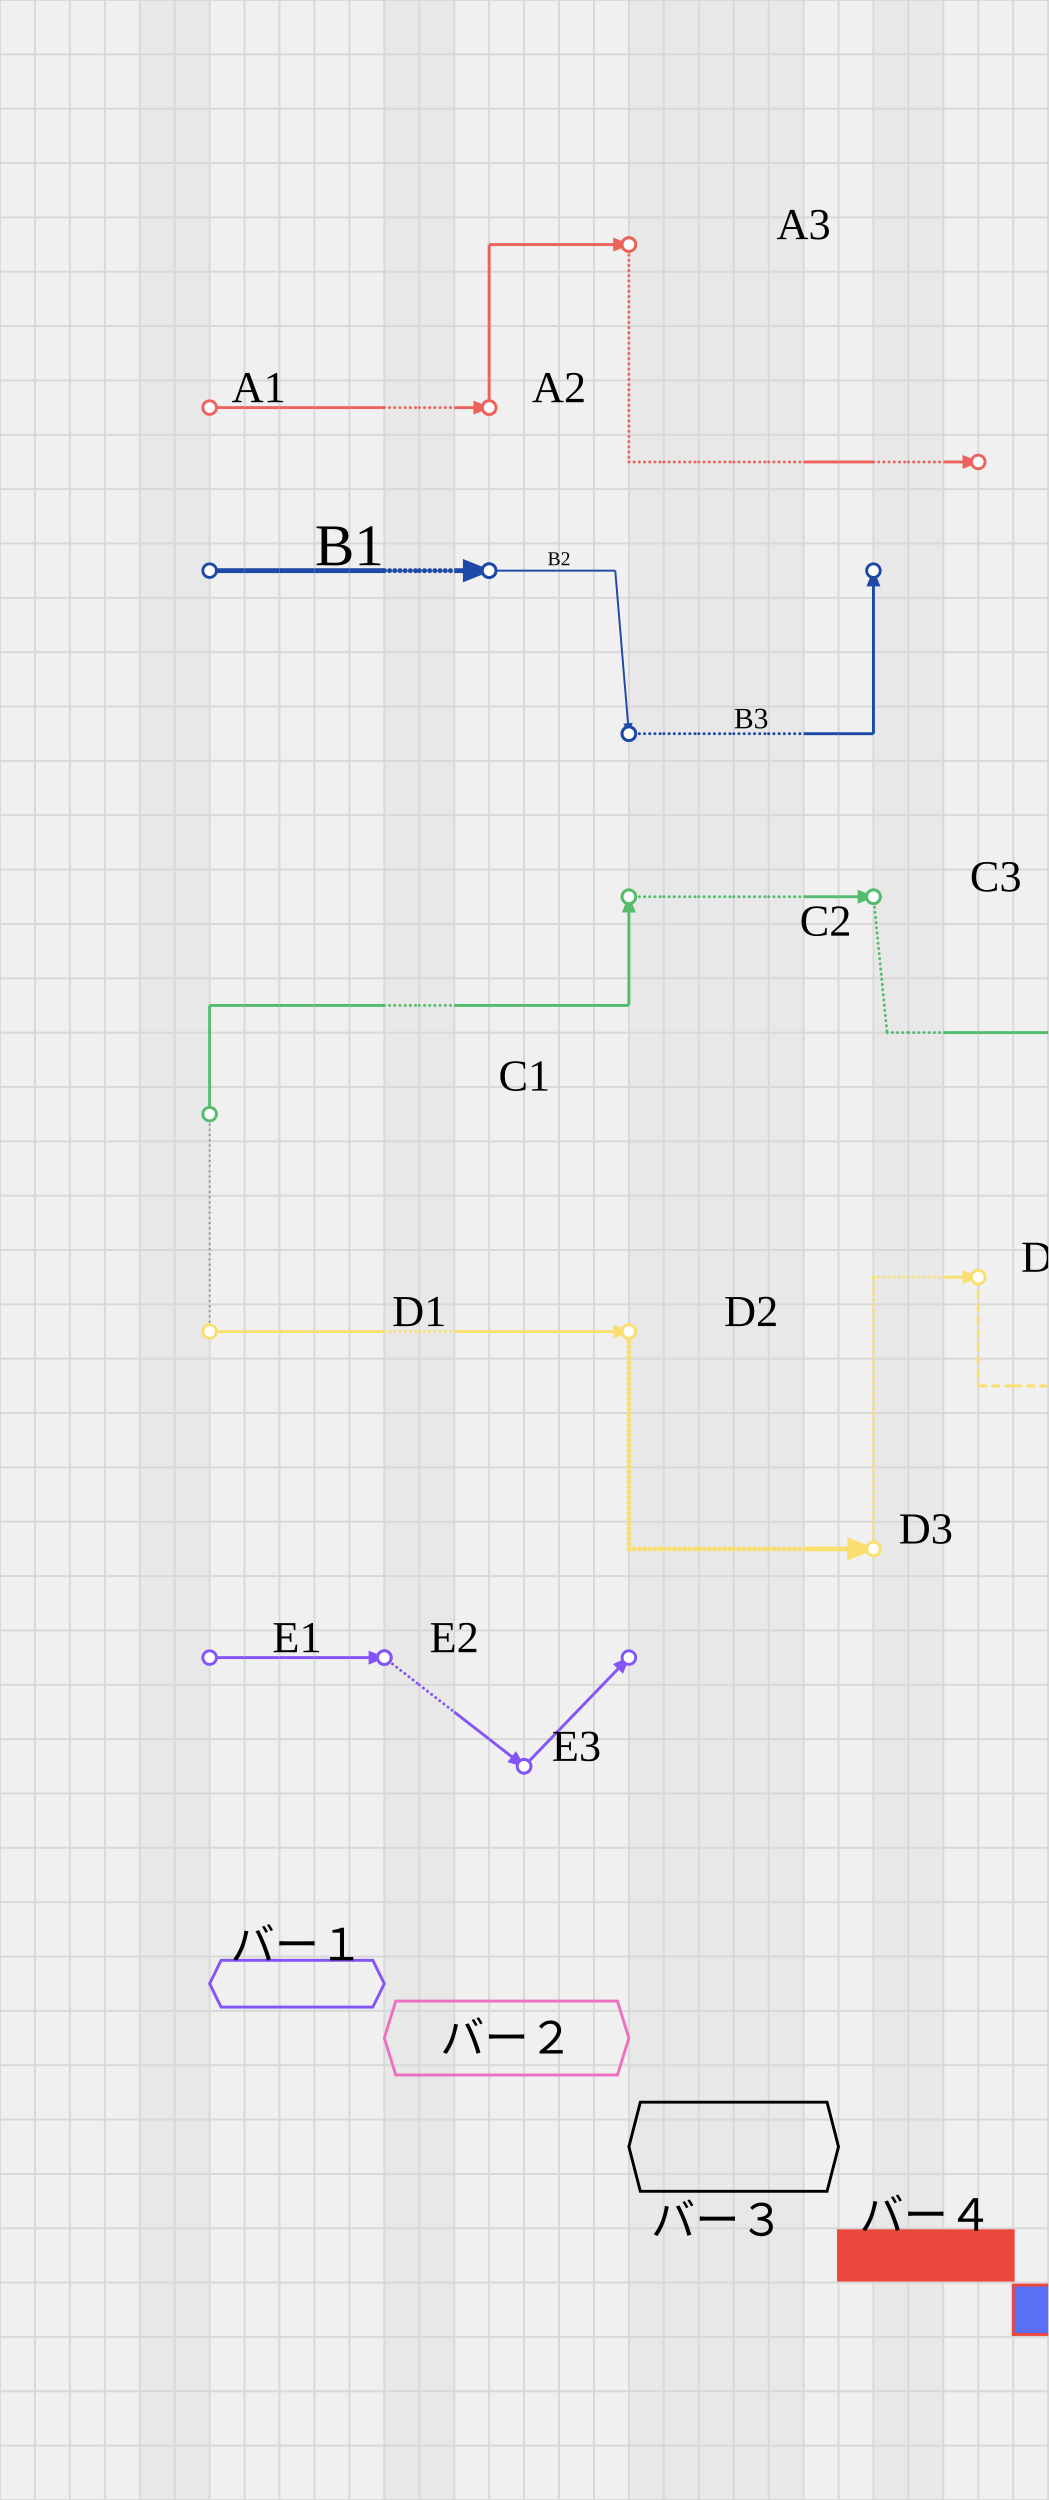
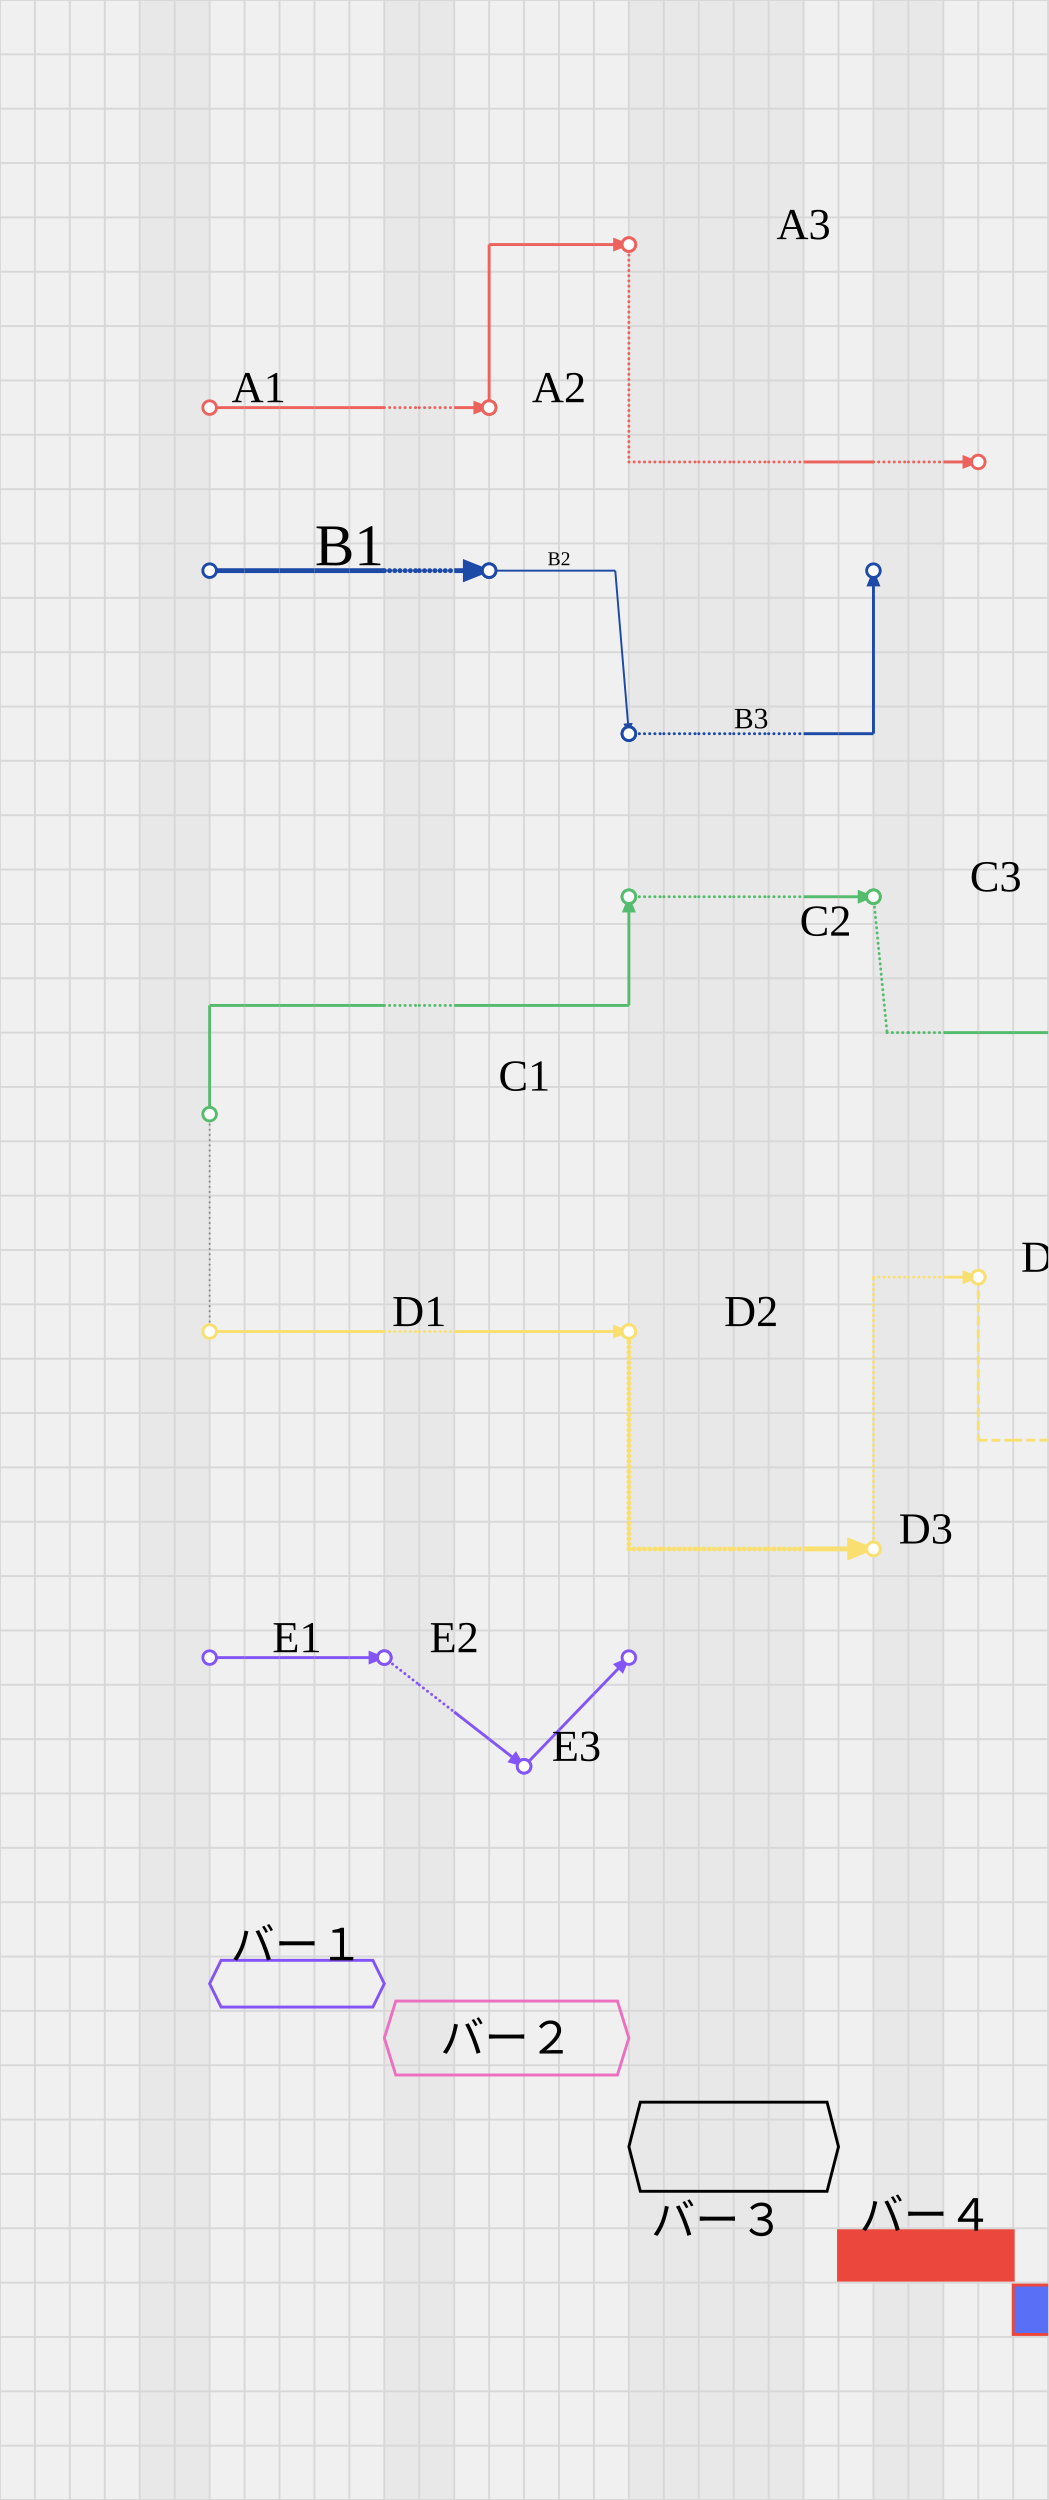
<svg xmlns="http://www.w3.org/2000/svg" width="540" height="1288" viewBox="0 0 540 1288" class="plot-svg">
  <defs>
    <clipPath id="plot-clip">
      <rect x="0" y="0" width="540" height="1288" />
    </clipPath>
    <marker id="arw-ec635e" viewBox="0 0 10 10" refX="9" refY="5" markerWidth="6" markerHeight="6" orient="auto-start-reverse" markerUnits="strokeWidth">
      <path d="M 0 1 L 10 5 L 0 9 z" fill="#ec635e" />
    </marker>
    <marker id="arw-f9df70" viewBox="0 0 10 10" refX="9" refY="5" markerWidth="6" markerHeight="6" orient="auto-start-reverse" markerUnits="strokeWidth">
      <path d="M 0 1 L 10 5 L 0 9 z" fill="#f9df70" />
    </marker>
    <marker id="arw-8455f6" viewBox="0 0 10 10" refX="9" refY="5" markerWidth="6" markerHeight="6" orient="auto-start-reverse" markerUnits="strokeWidth">
      <path d="M 0 1 L 10 5 L 0 9 z" fill="#8455f6" />
    </marker>
    <marker id="arw-ed70c0" viewBox="0 0 10 10" refX="9" refY="5" markerWidth="6" markerHeight="6" orient="auto-start-reverse" markerUnits="strokeWidth">
      <path d="M 0 1 L 10 5 L 0 9 z" fill="#ed70c0" />
    </marker>
    <marker id="arw-000000" viewBox="0 0 10 10" refX="9" refY="5" markerWidth="6" markerHeight="6" orient="auto-start-reverse" markerUnits="strokeWidth">
      <path d="M 0 1 L 10 5 L 0 9 z" fill="#000000" />
    </marker>
    <marker id="arw-eb473d" viewBox="0 0 10 10" refX="9" refY="5" markerWidth="6" markerHeight="6" orient="auto-start-reverse" markerUnits="strokeWidth">
      <path d="M 0 1 L 10 5 L 0 9 z" fill="#eb473d" />
    </marker>
    <marker id="arw-56bc6d" viewBox="0 0 10 10" refX="9" refY="5" markerWidth="6" markerHeight="6" orient="auto-start-reverse" markerUnits="strokeWidth">
      <path d="M 0 1 L 10 5 L 0 9 z" fill="#56bc6d" />
    </marker>
    <marker id="arw-1d49a7" viewBox="0 0 10 10" refX="9" refY="5" markerWidth="6" markerHeight="6" orient="auto-start-reverse" markerUnits="strokeWidth">
      <path d="M 0 1 L 10 5 L 0 9 z" fill="#1d49a7" />
    </marker>
  </defs>
  <g class="bg">
    <rect x="72" y="0" width="18" height="1288" fill="#E8E8E8" class="holiday" />
    <rect x="90" y="0" width="18" height="1288" fill="#E8E8E8" class="holiday" />
    <rect x="198" y="0" width="18" height="1288" fill="#E8E8E8" class="holiday" />
    <rect x="216" y="0" width="18" height="1288" fill="#E8E8E8" class="holiday" />
    <rect x="324" y="0" width="18" height="1288" fill="#E8E8E8" class="holiday" />
    <rect x="342" y="0" width="18" height="1288" fill="#E8E8E8" class="holiday" />
    <rect x="360" y="0" width="18" height="1288" fill="#E8E8E8" class="holiday" />
    <rect x="378" y="0" width="18" height="1288" fill="#E8E8E8" class="holiday" />
    <rect x="396" y="0" width="18" height="1288" fill="#E8E8E8" class="holiday" />
    <rect x="450" y="0" width="18" height="1288" fill="#E8E8E8" class="holiday" />
    <rect x="468" y="0" width="18" height="1288" fill="#E8E8E8" class="holiday" />
    <line x1="0" y1="0" x2="0" y2="1288" stroke="#d8d8d8" stroke-width="1" />
    <line x1="18" y1="0" x2="18" y2="1288" stroke="#d8d8d8" stroke-width="1" />
    <line x1="36" y1="0" x2="36" y2="1288" stroke="#d8d8d8" stroke-width="1" />
    <line x1="54" y1="0" x2="54" y2="1288" stroke="#d8d8d8" stroke-width="1" />
    <line x1="72" y1="0" x2="72" y2="1288" stroke="#d8d8d8" stroke-width="1" />
    <line x1="90" y1="0" x2="90" y2="1288" stroke="#d8d8d8" stroke-width="1" />
    <line x1="108" y1="0" x2="108" y2="1288" stroke="#d8d8d8" stroke-width="1" />
    <line x1="126" y1="0" x2="126" y2="1288" stroke="#d8d8d8" stroke-width="1" />
    <line x1="144" y1="0" x2="144" y2="1288" stroke="#d8d8d8" stroke-width="1" />
    <line x1="162" y1="0" x2="162" y2="1288" stroke="#d8d8d8" stroke-width="1" />
    <line x1="180" y1="0" x2="180" y2="1288" stroke="#d8d8d8" stroke-width="1" />
    <line x1="198" y1="0" x2="198" y2="1288" stroke="#d8d8d8" stroke-width="1" />
    <line x1="216" y1="0" x2="216" y2="1288" stroke="#d8d8d8" stroke-width="1" />
    <line x1="234" y1="0" x2="234" y2="1288" stroke="#d8d8d8" stroke-width="1" />
    <line x1="252" y1="0" x2="252" y2="1288" stroke="#d8d8d8" stroke-width="1" />
    <line x1="270" y1="0" x2="270" y2="1288" stroke="#d8d8d8" stroke-width="1" />
    <line x1="288" y1="0" x2="288" y2="1288" stroke="#d8d8d8" stroke-width="1" />
    <line x1="306" y1="0" x2="306" y2="1288" stroke="#d8d8d8" stroke-width="1" />
    <line x1="324" y1="0" x2="324" y2="1288" stroke="#d8d8d8" stroke-width="1" />
    <line x1="342" y1="0" x2="342" y2="1288" stroke="#d8d8d8" stroke-width="1" />
    <line x1="360" y1="0" x2="360" y2="1288" stroke="#d8d8d8" stroke-width="1" />
    <line x1="378" y1="0" x2="378" y2="1288" stroke="#d8d8d8" stroke-width="1" />
    <line x1="396" y1="0" x2="396" y2="1288" stroke="#d8d8d8" stroke-width="1" />
    <line x1="414" y1="0" x2="414" y2="1288" stroke="#d8d8d8" stroke-width="1" />
    <line x1="432" y1="0" x2="432" y2="1288" stroke="#d8d8d8" stroke-width="1" />
    <line x1="450" y1="0" x2="450" y2="1288" stroke="#d8d8d8" stroke-width="1" />
    <line x1="468" y1="0" x2="468" y2="1288" stroke="#d8d8d8" stroke-width="1" />
    <line x1="486" y1="0" x2="486" y2="1288" stroke="#d8d8d8" stroke-width="1" />
    <line x1="504" y1="0" x2="504" y2="1288" stroke="#d8d8d8" stroke-width="1" />
    <line x1="522" y1="0" x2="522" y2="1288" stroke="#d8d8d8" stroke-width="1" />
    <line x1="540" y1="0" x2="540" y2="1288" stroke="#d8d8d8" stroke-width="1" />
    <line x1="0" y1="0" x2="540" y2="0" stroke="#d8d8d8" stroke-width="1" />
    <line x1="0" y1="28" x2="540" y2="28" stroke="#d8d8d8" stroke-width="1" />
    <line x1="0" y1="56" x2="540" y2="56" stroke="#d8d8d8" stroke-width="1" />
    <line x1="0" y1="84" x2="540" y2="84" stroke="#d8d8d8" stroke-width="1" />
    <line x1="0" y1="112" x2="540" y2="112" stroke="#d8d8d8" stroke-width="1" />
    <line x1="0" y1="140" x2="540" y2="140" stroke="#d8d8d8" stroke-width="1" />
    <line x1="0" y1="168" x2="540" y2="168" stroke="#d8d8d8" stroke-width="1" />
    <line x1="0" y1="196" x2="540" y2="196" stroke="#d8d8d8" stroke-width="1" />
    <line x1="0" y1="224" x2="540" y2="224" stroke="#d8d8d8" stroke-width="1" />
    <line x1="0" y1="252" x2="540" y2="252" stroke="#d8d8d8" stroke-width="1" />
    <line x1="0" y1="280" x2="540" y2="280" stroke="#d8d8d8" stroke-width="1" />
    <line x1="0" y1="308" x2="540" y2="308" stroke="#d8d8d8" stroke-width="1" />
    <line x1="0" y1="336" x2="540" y2="336" stroke="#d8d8d8" stroke-width="1" />
    <line x1="0" y1="364" x2="540" y2="364" stroke="#d8d8d8" stroke-width="1" />
    <line x1="0" y1="392" x2="540" y2="392" stroke="#d8d8d8" stroke-width="1" />
    <line x1="0" y1="420" x2="540" y2="420" stroke="#d8d8d8" stroke-width="1" />
    <line x1="0" y1="448" x2="540" y2="448" stroke="#d8d8d8" stroke-width="1" />
    <line x1="0" y1="476" x2="540" y2="476" stroke="#d8d8d8" stroke-width="1" />
    <line x1="0" y1="504" x2="540" y2="504" stroke="#d8d8d8" stroke-width="1" />
    <line x1="0" y1="532" x2="540" y2="532" stroke="#d8d8d8" stroke-width="1" />
    <line x1="0" y1="560" x2="540" y2="560" stroke="#d8d8d8" stroke-width="1" />
    <line x1="0" y1="588" x2="540" y2="588" stroke="#d8d8d8" stroke-width="1" />
    <line x1="0" y1="616" x2="540" y2="616" stroke="#d8d8d8" stroke-width="1" />
    <line x1="0" y1="644" x2="540" y2="644" stroke="#d8d8d8" stroke-width="1" />
    <line x1="0" y1="672" x2="540" y2="672" stroke="#d8d8d8" stroke-width="1" />
    <line x1="0" y1="700" x2="540" y2="700" stroke="#d8d8d8" stroke-width="1" />
    <line x1="0" y1="728" x2="540" y2="728" stroke="#d8d8d8" stroke-width="1" />
    <line x1="0" y1="756" x2="540" y2="756" stroke="#d8d8d8" stroke-width="1" />
    <line x1="0" y1="784" x2="540" y2="784" stroke="#d8d8d8" stroke-width="1" />
    <line x1="0" y1="812" x2="540" y2="812" stroke="#d8d8d8" stroke-width="1" />
    <line x1="0" y1="840" x2="540" y2="840" stroke="#d8d8d8" stroke-width="1" />
    <line x1="0" y1="868" x2="540" y2="868" stroke="#d8d8d8" stroke-width="1" />
    <line x1="0" y1="896" x2="540" y2="896" stroke="#d8d8d8" stroke-width="1" />
    <line x1="0" y1="924" x2="540" y2="924" stroke="#d8d8d8" stroke-width="1" />
    <line x1="0" y1="952" x2="540" y2="952" stroke="#d8d8d8" stroke-width="1" />
    <line x1="0" y1="980" x2="540" y2="980" stroke="#d8d8d8" stroke-width="1" />
    <line x1="0" y1="1008" x2="540" y2="1008" stroke="#d8d8d8" stroke-width="1" />
    <line x1="0" y1="1036" x2="540" y2="1036" stroke="#d8d8d8" stroke-width="1" />
    <line x1="0" y1="1064" x2="540" y2="1064" stroke="#d8d8d8" stroke-width="1" />
    <line x1="0" y1="1092" x2="540" y2="1092" stroke="#d8d8d8" stroke-width="1" />
    <line x1="0" y1="1120" x2="540" y2="1120" stroke="#d8d8d8" stroke-width="1" />
    <line x1="0" y1="1148" x2="540" y2="1148" stroke="#d8d8d8" stroke-width="1" />
    <line x1="0" y1="1176" x2="540" y2="1176" stroke="#d8d8d8" stroke-width="1" />
    <line x1="0" y1="1204" x2="540" y2="1204" stroke="#d8d8d8" stroke-width="1" />
    <line x1="0" y1="1232" x2="540" y2="1232" stroke="#d8d8d8" stroke-width="1" />
    <line x1="0" y1="1260" x2="540" y2="1260" stroke="#d8d8d8" stroke-width="1" />
    <line x1="0" y1="1288" x2="540" y2="1288" stroke="#d8d8d8" stroke-width="1" />
  </g>
  <g class="plot" clip-path="url(#plot-clip)">
    <g class="relations">
      <path class="relation" data-relation="関係１" d="M 108 574 L 108 686" fill="none" stroke="#888888" stroke-width="1" stroke-dasharray="0.1 2.571" stroke-linecap="round" />
    </g>
    <g class="proc" data-pid="nsrz7bcx8yxxrv8k3qc4i6mk">
      <path class="seg" d="M 252 210 L 252 126" fill="none" stroke="#ec635e" stroke-width="1.5" stroke-linecap="butt" />
      <path class="seg" d="M 252 126 L 270 126" fill="none" stroke="#ec635e" stroke-width="1.5" stroke-linecap="butt" />
      <path class="seg" d="M 270 126 L 288 126" fill="none" stroke="#ec635e" stroke-width="1.5" stroke-linecap="butt" />
      <path class="seg" d="M 288 126 L 306 126" fill="none" stroke="#ec635e" stroke-width="1.5" stroke-linecap="butt" />
      <path class="seg" d="M 306 126 L 324 126" fill="none" stroke="#ec635e" stroke-width="1.5" stroke-linecap="butt" marker-end="url(#arw-ec635e)" />
      <path class="corner" d="M 252 210 L 252 131.631 Q 252 126 257.631 126 L 324 126" fill="none" stroke="none" />
      <circle class="node node-start" cx="252" cy="210" r="3.5" fill="#ffffff" stroke="#ec635e" stroke-width="1.5" />
      <circle class="node node-end" cx="324" cy="126" r="3.5" fill="#ffffff" stroke="#ec635e" stroke-width="1.5" />
      <text class="pname" x="288" y="207.2" font-size="22.847" font-weight="normal" fill="#000000" text-anchor="middle">A2</text>
    </g>
    <g class="proc" data-pid="dk8trfwvr4zzrgf6eph3zp81">
      <path class="seg" d="M 108 686 L 108 686" fill="none" stroke="#f9df70" stroke-width="1.5" stroke-linecap="butt" />
      <path class="seg" d="M 108 686 L 126 686" fill="none" stroke="#f9df70" stroke-width="1.5" stroke-linecap="butt" />
      <path class="seg" d="M 126 686 L 144 686" fill="none" stroke="#f9df70" stroke-width="1.5" stroke-linecap="butt" />
      <path class="seg" d="M 144 686 L 162 686" fill="none" stroke="#f9df70" stroke-width="1.5" stroke-linecap="butt" />
      <path class="seg" d="M 162 686 L 180 686" fill="none" stroke="#f9df70" stroke-width="1.5" stroke-linecap="butt" />
      <path class="seg" d="M 180 686 L 198 686" fill="none" stroke="#f9df70" stroke-width="1.5" stroke-linecap="butt" />
      <path class="seg" d="M 198 686 L 216 686" fill="none" stroke="#f9df70" stroke-width="1.5" stroke-linecap="round" stroke-dasharray="0.1 2.571" />
      <path class="seg" d="M 216 686 L 234 686" fill="none" stroke="#f9df70" stroke-width="1.5" stroke-linecap="round" stroke-dasharray="0.1 2.571" />
      <path class="seg" d="M 234 686 L 252 686" fill="none" stroke="#f9df70" stroke-width="1.5" stroke-linecap="butt" />
      <path class="seg" d="M 252 686 L 270 686" fill="none" stroke="#f9df70" stroke-width="1.5" stroke-linecap="butt" />
      <path class="seg" d="M 270 686 L 288 686" fill="none" stroke="#f9df70" stroke-width="1.5" stroke-linecap="butt" />
      <path class="seg" d="M 288 686 L 306 686" fill="none" stroke="#f9df70" stroke-width="1.5" stroke-linecap="butt" />
      <path class="seg" d="M 306 686 L 324 686" fill="none" stroke="#f9df70" stroke-width="1.5" stroke-linecap="butt" />
      <path class="seg" d="M 324 686 L 324 686" fill="none" stroke="#f9df70" stroke-width="1.5" stroke-linecap="butt" marker-end="url(#arw-f9df70)" />
      <path class="corner" d="M 108 686 L 108 686 L 324 686 L 324 686" fill="none" stroke="none" />
      <circle class="node node-start" cx="108" cy="686" r="3.5" fill="#ffffff" stroke="#f9df70" stroke-width="1.5" />
      <circle class="node node-end" cx="324" cy="686" r="3.5" fill="#ffffff" stroke="#f9df70" stroke-width="1.5" />
      <text class="pname" x="216" y="683.2" font-size="22.847" font-weight="normal" fill="#000000" text-anchor="middle">D1</text>
    </g>
    <g class="proc" data-pid="oto4dg5opkvf736ru8taatv6">
      <path class="seg" d="M 108 854 L 126 854" fill="none" stroke="#8455f6" stroke-width="1.5" stroke-linecap="butt" />
      <path class="seg" d="M 126 854 L 144 854" fill="none" stroke="#8455f6" stroke-width="1.5" stroke-linecap="butt" />
      <path class="seg" d="M 144 854 L 162 854" fill="none" stroke="#8455f6" stroke-width="1.5" stroke-linecap="butt" />
      <path class="seg" d="M 162 854 L 180 854" fill="none" stroke="#8455f6" stroke-width="1.5" stroke-linecap="butt" />
      <path class="seg" d="M 180 854 L 198 854" fill="none" stroke="#8455f6" stroke-width="1.5" stroke-linecap="butt" marker-end="url(#arw-8455f6)" />
      <circle class="node node-start" cx="108" cy="854" r="3.5" fill="#ffffff" stroke="#8455f6" stroke-width="1.5" />
      <circle class="node node-end" cx="198" cy="854" r="3.5" fill="#ffffff" stroke="#8455f6" stroke-width="1.5" />
      <text class="pname" x="153" y="851.2" font-size="22.847" font-weight="normal" fill="#000000" text-anchor="middle">E1</text>
    </g>
    <g class="proc" data-pid="syrtgn50pfeh2x56y8pycl0i">
      <path class="seg" d="M 198 854 L 216 868" fill="none" stroke="#8455f6" stroke-width="1.5" stroke-linecap="round" stroke-dasharray="0.1 2.571" />
      <path class="seg" d="M 216 868 L 234 882" fill="none" stroke="#8455f6" stroke-width="1.5" stroke-linecap="round" stroke-dasharray="0.1 2.571" />
      <path class="seg" d="M 234 882 L 252 896" fill="none" stroke="#8455f6" stroke-width="1.5" stroke-linecap="butt" />
      <path class="seg" d="M 252 896 L 270 910" fill="none" stroke="#8455f6" stroke-width="1.5" stroke-linecap="butt" marker-end="url(#arw-8455f6)" />
      <circle class="node node-start" cx="198" cy="854" r="3.5" fill="#ffffff" stroke="#8455f6" stroke-width="1.5" />
      <circle class="node node-end" cx="270" cy="910" r="3.5" fill="#ffffff" stroke="#8455f6" stroke-width="1.5" />
      <text class="pname" x="234" y="851.2" font-size="22.847" font-weight="normal" fill="#000000" text-anchor="middle">E2</text>
    </g>
    <g class="proc" data-pid="s1u0md6momgam2gd5wvdn4ys">
      <path class="seg" d="M 270 910 L 288 891.333" fill="none" stroke="#8455f6" stroke-width="1.5" stroke-linecap="butt" />
      <path class="seg" d="M 288 891.333 L 306 872.667" fill="none" stroke="#8455f6" stroke-width="1.5" stroke-linecap="butt" />
      <path class="seg" d="M 306 872.667 L 324 854" fill="none" stroke="#8455f6" stroke-width="1.5" stroke-linecap="butt" marker-end="url(#arw-8455f6)" />
      <circle class="node node-start" cx="270" cy="910" r="3.5" fill="#ffffff" stroke="#8455f6" stroke-width="1.5" />
      <circle class="node node-end" cx="324" cy="854" r="3.5" fill="#ffffff" stroke="#8455f6" stroke-width="1.5" />
      <text class="pname" x="297" y="907.2" font-size="22.847" font-weight="normal" fill="#000000" text-anchor="middle">E3</text>
    </g>
    <g class="proc" data-pid="bjwmumxcko7gc9z8xszbmeg1">
      <polygon class="shape" points="198,1050 203.904,1030.96 318.096,1030.96 324,1050 318.096,1069.04 203.904,1069.04" fill="none" stroke="#ed70c0" stroke-width="1.5" />
      <text class="pname" x="261" y="1057.996" font-size="22.847" font-weight="normal" fill="#000000" text-anchor="middle">バー２</text>
    </g>
    <g class="proc" data-pid="d8gth038ou5z9sdqsws41f4a">
      <polygon class="shape" points="324,1106 329.904,1083.04 426.096,1083.04 432,1106 426.096,1128.96 329.904,1128.96" fill="none" stroke="#000000" stroke-width="1.5" />
      <text class="pname" x="335.34" y="1151.807" font-size="22.847" font-weight="normal" fill="#000000" text-anchor="start">バー３</text>
    </g>
    <g class="proc" data-pid="wrrlfamddutxks0rs546w6hp">
      <rect class="shape" x="432" y="1149.274" width="90" height="25.452" fill="#eb473d" stroke="#eb473d" stroke-width="1.5" />
      <text class="pname" x="477" y="1149.274" font-size="22.847" font-weight="normal" fill="#000000" text-anchor="middle">バー４</text>
    </g>
    <g class="proc" data-pid="xrtojb94udpfhnqjb10fxoyb">
      <rect class="shape" x="522" y="1177.274" width="108" height="25.452" fill="#5970f6" stroke="#eb473d" stroke-width="1.5" />
      <text class="pname" x="576" y="1177.274" font-size="22.847" font-weight="normal" fill="#000000" text-anchor="middle">バー５</text>
    </g>
    <g class="proc" data-pid="bpu1c9j31oy0l3t0ejaasr8y">
      <path class="seg" d="M 324 462 L 324 462" fill="none" stroke="#56bc6d" stroke-width="1.5" stroke-linecap="round" stroke-dasharray="0.1 2.571" />
      <path class="seg" d="M 324 462 L 342 462" fill="none" stroke="#56bc6d" stroke-width="1.5" stroke-linecap="round" stroke-dasharray="0.1 2.571" />
      <path class="seg" d="M 342 462 L 360 462" fill="none" stroke="#56bc6d" stroke-width="1.5" stroke-linecap="round" stroke-dasharray="0.1 2.571" />
      <path class="seg" d="M 360 462 L 378 462" fill="none" stroke="#56bc6d" stroke-width="1.5" stroke-linecap="round" stroke-dasharray="0.1 2.571" />
      <path class="seg" d="M 378 462 L 396 462" fill="none" stroke="#56bc6d" stroke-width="1.5" stroke-linecap="round" stroke-dasharray="0.1 2.571" />
      <path class="seg" d="M 396 462 L 414 462" fill="none" stroke="#56bc6d" stroke-width="1.5" stroke-linecap="round" stroke-dasharray="0.1 2.571" />
      <path class="seg" d="M 414 462 L 432 462" fill="none" stroke="#56bc6d" stroke-width="1.5" stroke-linecap="butt" />
      <path class="seg" d="M 432 462 L 450 462" fill="none" stroke="#56bc6d" stroke-width="1.5" stroke-linecap="butt" />
      <path class="seg" d="M 450 462 L 450 462" fill="none" stroke="#56bc6d" stroke-width="1.5" stroke-linecap="butt" marker-end="url(#arw-56bc6d)" />
      <path class="corner" d="M 324 462 L 324 462 L 450 462 L 450 462" fill="none" stroke="none" />
      <circle class="node node-start" cx="324" cy="462" r="3.5" fill="#ffffff" stroke="#56bc6d" stroke-width="1.5" />
      <circle class="node node-end" cx="450" cy="462" r="3.5" fill="#ffffff" stroke="#56bc6d" stroke-width="1.5" />
      <text class="pname" x="438.66" y="482.047" font-size="22.847" font-weight="normal" fill="#000000" text-anchor="end">C2</text>
    </g>
    <g class="proc" data-pid="ugy4sphon1sz8n5udbza6ozz">
      <path class="seg" d="M 450 798 L 450 658" fill="none" stroke="#f9df70" stroke-width="1.5" stroke-linecap="round" stroke-dasharray="0.1 2.571" />
      <path class="seg" d="M 450 658 L 468 658" fill="none" stroke="#f9df70" stroke-width="1.5" stroke-linecap="round" stroke-dasharray="0.1 2.571" />
      <path class="seg" d="M 468 658 L 486 658" fill="none" stroke="#f9df70" stroke-width="1.5" stroke-linecap="round" stroke-dasharray="0.1 2.571" />
      <path class="seg" d="M 486 658 L 504 658" fill="none" stroke="#f9df70" stroke-width="1.5" stroke-linecap="butt" />
      <path class="seg" d="M 504 658 L 504 658" fill="none" stroke="#f9df70" stroke-width="1.5" stroke-linecap="butt" marker-end="url(#arw-f9df70)" />
      <path class="corner" d="M 450 798 L 450 663.631 Q 450 658 455.631 658 L 504 658 L 504 658" fill="none" stroke="none" />
      <circle class="node node-start" cx="450" cy="798" r="3.5" fill="#ffffff" stroke="#f9df70" stroke-width="1.5" />
      <circle class="node node-end" cx="504" cy="658" r="3.5" fill="#ffffff" stroke="#f9df70" stroke-width="1.5" />
      <text class="pname" x="477" y="795.2" font-size="22.847" font-weight="normal" fill="#000000" text-anchor="middle">D3</text>
    </g>
-     <g class="proc" data-pid="t00an4117fvj98tp203tgn4s">
-       <path class="seg" d="M 504 658 L 504 714" fill="none" stroke="#f9df70" stroke-width="1.5" stroke-linecap="butt" stroke-dasharray="4.5 2.25" />
-       <path class="seg" d="M 504 714 L 522 714" fill="none" stroke="#f9df70" stroke-width="1.5" stroke-linecap="butt" stroke-dasharray="4.5 2.25" />
-       <path class="seg" d="M 522 714 L 540 714" fill="none" stroke="#f9df70" stroke-width="1.5" stroke-linecap="butt" stroke-dasharray="4.5 2.25" />
-       <path class="seg" d="M 540 714 L 558 714" fill="none" stroke="#f9df70" stroke-width="1.5" stroke-linecap="butt" stroke-dasharray="4.5 2.25" />
-       <path class="seg" d="M 558 714 L 576 714" fill="none" stroke="#f9df70" stroke-width="1.5" stroke-linecap="butt" stroke-dasharray="4.5 2.25" />
-       <path class="seg" d="M 576 714 L 576 714" fill="none" stroke="#f9df70" stroke-width="1.5" stroke-linecap="butt" stroke-dasharray="4.5 2.25" marker-end="url(#arw-f9df70)" />
-       <path class="corner" d="M 504 658 L 504 708.369 Q 504 714 509.631 714 L 576 714 L 576 714" fill="none" stroke="none" />
+     <g class="proc estimated" data-pid="t00an4117fvj98tp203tgn4s" data-estimated="gate の中間ノードの行">
+       <path class="seg" d="M 504 658 L 504 742" fill="none" stroke="#f9df70" stroke-width="1.5" stroke-linecap="butt" stroke-dasharray="4.5 2.25" />
+       <path class="seg" d="M 504 742 L 522 742" fill="none" stroke="#f9df70" stroke-width="1.5" stroke-linecap="butt" stroke-dasharray="4.5 2.25" />
+       <path class="seg" d="M 522 742 L 540 742" fill="none" stroke="#f9df70" stroke-width="1.5" stroke-linecap="butt" stroke-dasharray="4.5 2.25" />
+       <path class="seg" d="M 540 742 L 558 742" fill="none" stroke="#f9df70" stroke-width="1.5" stroke-linecap="butt" stroke-dasharray="4.5 2.25" />
+       <path class="seg" d="M 558 742 L 576 742" fill="none" stroke="#f9df70" stroke-width="1.5" stroke-linecap="butt" stroke-dasharray="4.5 2.25" />
+       <path class="seg" d="M 576 742 L 576 714" fill="none" stroke="#f9df70" stroke-width="1.5" stroke-linecap="butt" stroke-dasharray="4.5 2.25" marker-end="url(#arw-f9df70)" />
+       <path class="corner" d="M 504 658 L 504 736.369 Q 504 742 509.631 742 L 570.369 742 Q 576 742 576 736.369 L 576 714" fill="none" stroke="none" />
      <circle class="node node-start" cx="504" cy="658" r="3.5" fill="#ffffff" stroke="#f9df70" stroke-width="1.5" />
      <circle class="node node-end" cx="576" cy="714" r="3.5" fill="#ffffff" stroke="#f9df70" stroke-width="1.5" />
      <text class="pname" x="540" y="655.2" font-size="22.847" font-weight="normal" fill="#000000" text-anchor="middle">D4</text>
    </g>
    <g class="proc" data-pid="f3m0ajg94pgnrppjx9y89c0p">
      <path class="seg" d="M 450 462 L 457.02 532" fill="none" stroke="#56bc6d" stroke-width="1.5" stroke-linecap="round" stroke-dasharray="0.1 2.571" />
      <path class="seg" d="M 457.02 532 L 468 532" fill="none" stroke="#56bc6d" stroke-width="1.5" stroke-linecap="round" stroke-dasharray="0.1 2.571" />
      <path class="seg" d="M 468 532 L 486 532" fill="none" stroke="#56bc6d" stroke-width="1.5" stroke-linecap="round" stroke-dasharray="0.1 2.571" />
      <path class="seg" d="M 486 532 L 504 532" fill="none" stroke="#56bc6d" stroke-width="1.5" stroke-linecap="butt" />
      <path class="seg" d="M 504 532 L 522 532" fill="none" stroke="#56bc6d" stroke-width="1.5" stroke-linecap="butt" />
      <path class="seg" d="M 522 532 L 540 532" fill="none" stroke="#56bc6d" stroke-width="1.5" stroke-linecap="butt" />
      <path class="seg" d="M 540 532 L 558 532" fill="none" stroke="#56bc6d" stroke-width="1.5" stroke-linecap="butt" />
      <path class="seg" d="M 558 532 L 568.98 532" fill="none" stroke="#56bc6d" stroke-width="1.5" stroke-linecap="butt" />
      <path class="seg" d="M 568.98 532 L 576 602" fill="none" stroke="#56bc6d" stroke-width="1.5" stroke-linecap="butt" />
      <path class="corner" d="M 450 462 L 456.458 526.397 Q 457.02 532 462.651 532 L 563.349 532 Q 568.98 532 569.542 537.603 L 576 602" fill="none" stroke="none" />
      <circle class="node node-start" cx="450" cy="462" r="3.5" fill="#ffffff" stroke="#56bc6d" stroke-width="1.5" />
      <circle class="node node-end" cx="576" cy="602" r="3.5" fill="#ffffff" stroke="#56bc6d" stroke-width="1.5" />
      <text class="pname" x="513" y="459.2" font-size="22.847" font-weight="normal" fill="#000000" text-anchor="middle">C3</text>
    </g>
    <g class="proc" data-pid="bc932lgd0bvzc2rzqla02v79">
      <polygon class="shape" points="108,1022 113.904,1009.96 192.096,1009.96 198,1022 192.096,1034.04 113.904,1034.04" fill="none" stroke="#8455f6" stroke-width="1.5" />
      <text class="pname" x="153" y="1009.96" font-size="22.847" font-weight="normal" fill="#000000" text-anchor="middle">バー１</text>
    </g>
    <g class="proc" data-pid="kxns99694trihve026c89fzq">
      <path class="seg" d="M 324 686 L 324 798" fill="none" stroke="#f9df70" stroke-width="2.5" stroke-linecap="round" stroke-dasharray="0.1 2.571" />
      <path class="seg" d="M 324 798 L 342 798" fill="none" stroke="#f9df70" stroke-width="2.5" stroke-linecap="round" stroke-dasharray="0.1 2.571" />
      <path class="seg" d="M 342 798 L 360 798" fill="none" stroke="#f9df70" stroke-width="2.5" stroke-linecap="round" stroke-dasharray="0.1 2.571" />
      <path class="seg" d="M 360 798 L 378 798" fill="none" stroke="#f9df70" stroke-width="2.5" stroke-linecap="round" stroke-dasharray="0.1 2.571" />
      <path class="seg" d="M 378 798 L 396 798" fill="none" stroke="#f9df70" stroke-width="2.5" stroke-linecap="round" stroke-dasharray="0.1 2.571" />
      <path class="seg" d="M 396 798 L 414 798" fill="none" stroke="#f9df70" stroke-width="2.5" stroke-linecap="round" stroke-dasharray="0.1 2.571" />
      <path class="seg" d="M 414 798 L 432 798" fill="none" stroke="#f9df70" stroke-width="2.5" stroke-linecap="butt" />
      <path class="seg" d="M 432 798 L 450 798" fill="none" stroke="#f9df70" stroke-width="2.5" stroke-linecap="butt" />
      <path class="seg" d="M 450 798 L 450 798" fill="none" stroke="#f9df70" stroke-width="2.5" stroke-linecap="butt" marker-end="url(#arw-f9df70)" />
      <path class="corner" d="M 324 686 L 324 792.369 Q 324 798 329.631 798 L 450 798 L 450 798" fill="none" stroke="none" />
      <circle class="node node-start" cx="324" cy="686" r="3.5" fill="#ffffff" stroke="#f9df70" stroke-width="1.5" />
      <circle class="node node-end" cx="450" cy="798" r="3.5" fill="#ffffff" stroke="#f9df70" stroke-width="1.5" />
      <text class="pname" x="387" y="683.2" font-size="22.847" font-weight="normal" fill="#000000" text-anchor="middle">D2</text>
    </g>
    <g class="proc" data-pid="k1aj014iomirmgxghw4mx34c">
      <path class="seg" d="M 252 294 L 270 294" fill="none" stroke="#1d49a7" stroke-width="1" stroke-linecap="butt" />
      <path class="seg" d="M 270 294 L 288 294" fill="none" stroke="#1d49a7" stroke-width="1" stroke-linecap="butt" />
      <path class="seg" d="M 288 294 L 306 294" fill="none" stroke="#1d49a7" stroke-width="1" stroke-linecap="butt" />
      <path class="seg" d="M 306 294 L 316.98 294" fill="none" stroke="#1d49a7" stroke-width="1" stroke-linecap="butt" />
      <path class="seg" d="M 316.98 294 L 324 378" fill="none" stroke="#1d49a7" stroke-width="1" stroke-linecap="butt" marker-end="url(#arw-1d49a7)" />
      <path class="corner" d="M 252 294 L 311.349 294 Q 316.98 294 317.449 299.611 L 324 378" fill="none" stroke="none" />
      <circle class="node node-start" cx="252" cy="294" r="3.5" fill="#ffffff" stroke="#1d49a7" stroke-width="1.5" />
      <circle class="node node-end" cx="324" cy="378" r="3.5" fill="#ffffff" stroke="#1d49a7" stroke-width="1.5" />
      <text class="pname" x="288" y="291.2" font-size="10.154" font-weight="normal" fill="#000000" text-anchor="middle">B2</text>
    </g>
    <g class="proc" data-pid="jgkbr61byrlqgda3nwzskdhm">
      <path class="seg" d="M 324 378 L 342 378" fill="none" stroke="#1d49a7" stroke-width="1.5" stroke-linecap="round" stroke-dasharray="0.1 2.571" />
      <path class="seg" d="M 342 378 L 360 378" fill="none" stroke="#1d49a7" stroke-width="1.5" stroke-linecap="round" stroke-dasharray="0.1 2.571" />
      <path class="seg" d="M 360 378 L 378 378" fill="none" stroke="#1d49a7" stroke-width="1.5" stroke-linecap="round" stroke-dasharray="0.1 2.571" />
      <path class="seg" d="M 378 378 L 396 378" fill="none" stroke="#1d49a7" stroke-width="1.5" stroke-linecap="round" stroke-dasharray="0.1 2.571" />
      <path class="seg" d="M 396 378 L 414 378" fill="none" stroke="#1d49a7" stroke-width="1.5" stroke-linecap="round" stroke-dasharray="0.1 2.571" />
      <path class="seg" d="M 414 378 L 432 378" fill="none" stroke="#1d49a7" stroke-width="1.5" stroke-linecap="butt" />
      <path class="seg" d="M 432 378 L 450 378" fill="none" stroke="#1d49a7" stroke-width="1.5" stroke-linecap="butt" />
      <path class="seg" d="M 450 378 L 450 294" fill="none" stroke="#1d49a7" stroke-width="1.5" stroke-linecap="butt" marker-end="url(#arw-1d49a7)" />
      <path class="corner" d="M 324 378 L 444.369 378 Q 450 378 450 372.369 L 450 294" fill="none" stroke="none" />
      <circle class="node node-start" cx="324" cy="378" r="3.5" fill="#ffffff" stroke="#1d49a7" stroke-width="1.5" />
      <circle class="node node-end" cx="450" cy="294" r="3.5" fill="#ffffff" stroke="#1d49a7" stroke-width="1.5" />
      <text class="pname" x="387" y="375.2" font-size="15.231" font-weight="normal" fill="#000000" text-anchor="middle">B3</text>
    </g>
    <g class="proc" data-pid="rf5s48r5wvaqo8w3u2mc2ie0">
      <path class="seg" d="M 324 126 L 324 238" fill="none" stroke="#ec635e" stroke-width="1.5" stroke-linecap="round" stroke-dasharray="0.1 2.571" />
      <path class="seg" d="M 324 238 L 342 238" fill="none" stroke="#ec635e" stroke-width="1.5" stroke-linecap="round" stroke-dasharray="0.1 2.571" />
      <path class="seg" d="M 342 238 L 360 238" fill="none" stroke="#ec635e" stroke-width="1.5" stroke-linecap="round" stroke-dasharray="0.1 2.571" />
      <path class="seg" d="M 360 238 L 378 238" fill="none" stroke="#ec635e" stroke-width="1.5" stroke-linecap="round" stroke-dasharray="0.1 2.571" />
      <path class="seg" d="M 378 238 L 396 238" fill="none" stroke="#ec635e" stroke-width="1.5" stroke-linecap="round" stroke-dasharray="0.1 2.571" />
      <path class="seg" d="M 396 238 L 414 238" fill="none" stroke="#ec635e" stroke-width="1.5" stroke-linecap="round" stroke-dasharray="0.1 2.571" />
      <path class="seg" d="M 414 238 L 432 238" fill="none" stroke="#ec635e" stroke-width="1.5" stroke-linecap="butt" />
      <path class="seg" d="M 432 238 L 450 238" fill="none" stroke="#ec635e" stroke-width="1.5" stroke-linecap="butt" />
      <path class="seg" d="M 450 238 L 468 238" fill="none" stroke="#ec635e" stroke-width="1.5" stroke-linecap="round" stroke-dasharray="0.1 2.571" />
      <path class="seg" d="M 468 238 L 486 238" fill="none" stroke="#ec635e" stroke-width="1.5" stroke-linecap="round" stroke-dasharray="0.1 2.571" />
      <path class="seg" d="M 486 238 L 504 238" fill="none" stroke="#ec635e" stroke-width="1.5" stroke-linecap="butt" marker-end="url(#arw-ec635e)" />
      <path class="corner" d="M 324 126 L 324 232.369 Q 324 238 329.631 238 L 504 238" fill="none" stroke="none" />
      <circle class="node node-start" cx="324" cy="126" r="3.5" fill="#ffffff" stroke="#ec635e" stroke-width="1.5" />
      <circle class="node node-end" cx="504" cy="238" r="3.5" fill="#ffffff" stroke="#ec635e" stroke-width="1.5" />
      <text class="pname" x="414" y="123.2" font-size="22.847" font-weight="normal" fill="#000000" text-anchor="middle">A3</text>
    </g>
    <g class="proc" data-pid="vzo16fd1pf8yvzooqccn2cz0">
      <path class="seg" d="M 108 574 L 108 518" fill="none" stroke="#56bc6d" stroke-width="1.5" stroke-linecap="butt" />
      <path class="seg" d="M 108 518 L 126 518" fill="none" stroke="#56bc6d" stroke-width="1.5" stroke-linecap="butt" />
      <path class="seg" d="M 126 518 L 144 518" fill="none" stroke="#56bc6d" stroke-width="1.5" stroke-linecap="butt" />
      <path class="seg" d="M 144 518 L 162 518" fill="none" stroke="#56bc6d" stroke-width="1.5" stroke-linecap="butt" />
      <path class="seg" d="M 162 518 L 180 518" fill="none" stroke="#56bc6d" stroke-width="1.5" stroke-linecap="butt" />
      <path class="seg" d="M 180 518 L 198 518" fill="none" stroke="#56bc6d" stroke-width="1.5" stroke-linecap="butt" />
      <path class="seg" d="M 198 518 L 216 518" fill="none" stroke="#56bc6d" stroke-width="1.5" stroke-linecap="round" stroke-dasharray="0.1 2.571" />
      <path class="seg" d="M 216 518 L 234 518" fill="none" stroke="#56bc6d" stroke-width="1.5" stroke-linecap="round" stroke-dasharray="0.1 2.571" />
      <path class="seg" d="M 234 518 L 252 518" fill="none" stroke="#56bc6d" stroke-width="1.5" stroke-linecap="butt" />
      <path class="seg" d="M 252 518 L 270 518" fill="none" stroke="#56bc6d" stroke-width="1.5" stroke-linecap="butt" />
      <path class="seg" d="M 270 518 L 288 518" fill="none" stroke="#56bc6d" stroke-width="1.5" stroke-linecap="butt" />
      <path class="seg" d="M 288 518 L 306 518" fill="none" stroke="#56bc6d" stroke-width="1.5" stroke-linecap="butt" />
      <path class="seg" d="M 306 518 L 324 518" fill="none" stroke="#56bc6d" stroke-width="1.5" stroke-linecap="butt" />
      <path class="seg" d="M 324 518 L 324 462" fill="none" stroke="#56bc6d" stroke-width="1.5" stroke-linecap="butt" marker-end="url(#arw-56bc6d)" />
      <path class="corner" d="M 108 574 L 108 523.631 Q 108 518 113.631 518 L 318.369 518 Q 324 518 324 512.369 L 324 462" fill="none" stroke="none" />
      <circle class="node node-start" cx="108" cy="574" r="3.5" fill="#ffffff" stroke="#56bc6d" stroke-width="1.5" />
      <circle class="node node-end" cx="324" cy="462" r="3.5" fill="#ffffff" stroke="#56bc6d" stroke-width="1.5" />
      <text class="pname" x="270.153" y="561.867" font-size="22.847" font-weight="normal" fill="#000000" text-anchor="middle">C1</text>
    </g>
    <g class="proc" data-pid="uey9htvf2ij2zetnm3fc0ze6">
      <path class="seg" d="M 108 294 L 126 294" fill="none" stroke="#1d49a7" stroke-width="2.5" stroke-linecap="butt" />
      <path class="seg" d="M 126 294 L 144 294" fill="none" stroke="#1d49a7" stroke-width="2.5" stroke-linecap="butt" />
      <path class="seg" d="M 144 294 L 162 294" fill="none" stroke="#1d49a7" stroke-width="2.5" stroke-linecap="butt" />
      <path class="seg" d="M 162 294 L 180 294" fill="none" stroke="#1d49a7" stroke-width="2.5" stroke-linecap="butt" />
      <path class="seg" d="M 180 294 L 198 294" fill="none" stroke="#1d49a7" stroke-width="2.5" stroke-linecap="butt" />
      <path class="seg" d="M 198 294 L 216 294" fill="none" stroke="#1d49a7" stroke-width="2.5" stroke-linecap="round" stroke-dasharray="0.1 2.571" />
      <path class="seg" d="M 216 294 L 234 294" fill="none" stroke="#1d49a7" stroke-width="2.5" stroke-linecap="round" stroke-dasharray="0.1 2.571" />
      <path class="seg" d="M 234 294 L 252 294" fill="none" stroke="#1d49a7" stroke-width="2.5" stroke-linecap="butt" />
      <path class="seg" d="M 252 294 L 252 294" fill="none" stroke="#1d49a7" stroke-width="2.5" stroke-linecap="butt" marker-end="url(#arw-1d49a7)" />
      <path class="corner" d="M 108 294 L 252 294 L 252 294" fill="none" stroke="none" />
      <circle class="node node-start" cx="108" cy="294" r="3.5" fill="#ffffff" stroke="#1d49a7" stroke-width="1.5" />
      <circle class="node node-end" cx="252" cy="294" r="3.5" fill="#ffffff" stroke="#1d49a7" stroke-width="1.5" />
      <text class="pname" x="180" y="291.2" font-size="30.462" font-weight="normal" fill="#000000" text-anchor="middle">B1</text>
    </g>
    <g class="proc" data-pid="u1plk0lkn7gwl6gi62j8ny0n">
      <path class="seg" d="M 108 210 L 108 210" fill="none" stroke="#ec635e" stroke-width="1.5" stroke-linecap="butt" />
      <path class="seg" d="M 108 210 L 126 210" fill="none" stroke="#ec635e" stroke-width="1.5" stroke-linecap="butt" />
      <path class="seg" d="M 126 210 L 144 210" fill="none" stroke="#ec635e" stroke-width="1.5" stroke-linecap="butt" />
      <path class="seg" d="M 144 210 L 162 210" fill="none" stroke="#ec635e" stroke-width="1.5" stroke-linecap="butt" />
      <path class="seg" d="M 162 210 L 180 210" fill="none" stroke="#ec635e" stroke-width="1.5" stroke-linecap="butt" />
      <path class="seg" d="M 180 210 L 198 210" fill="none" stroke="#ec635e" stroke-width="1.5" stroke-linecap="butt" />
      <path class="seg" d="M 198 210 L 216 210" fill="none" stroke="#ec635e" stroke-width="1.5" stroke-linecap="round" stroke-dasharray="0.1 2.571" />
      <path class="seg" d="M 216 210 L 234 210" fill="none" stroke="#ec635e" stroke-width="1.5" stroke-linecap="round" stroke-dasharray="0.1 2.571" />
      <path class="seg" d="M 234 210 L 252 210" fill="none" stroke="#ec635e" stroke-width="1.5" stroke-linecap="butt" marker-end="url(#arw-ec635e)" />
      <path class="corner" d="M 108 210 L 108 210 L 252 210" fill="none" stroke="none" />
      <circle class="node node-start" cx="108" cy="210" r="3.5" fill="#ffffff" stroke="#ec635e" stroke-width="1.5" />
      <circle class="node node-end" cx="252" cy="210" r="3.5" fill="#ffffff" stroke="#ec635e" stroke-width="1.5" />
      <text class="pname" x="119.34" y="207.2" font-size="22.847" font-weight="normal" fill="#000000" text-anchor="start">A1</text>
    </g>
  </g>
</svg>
